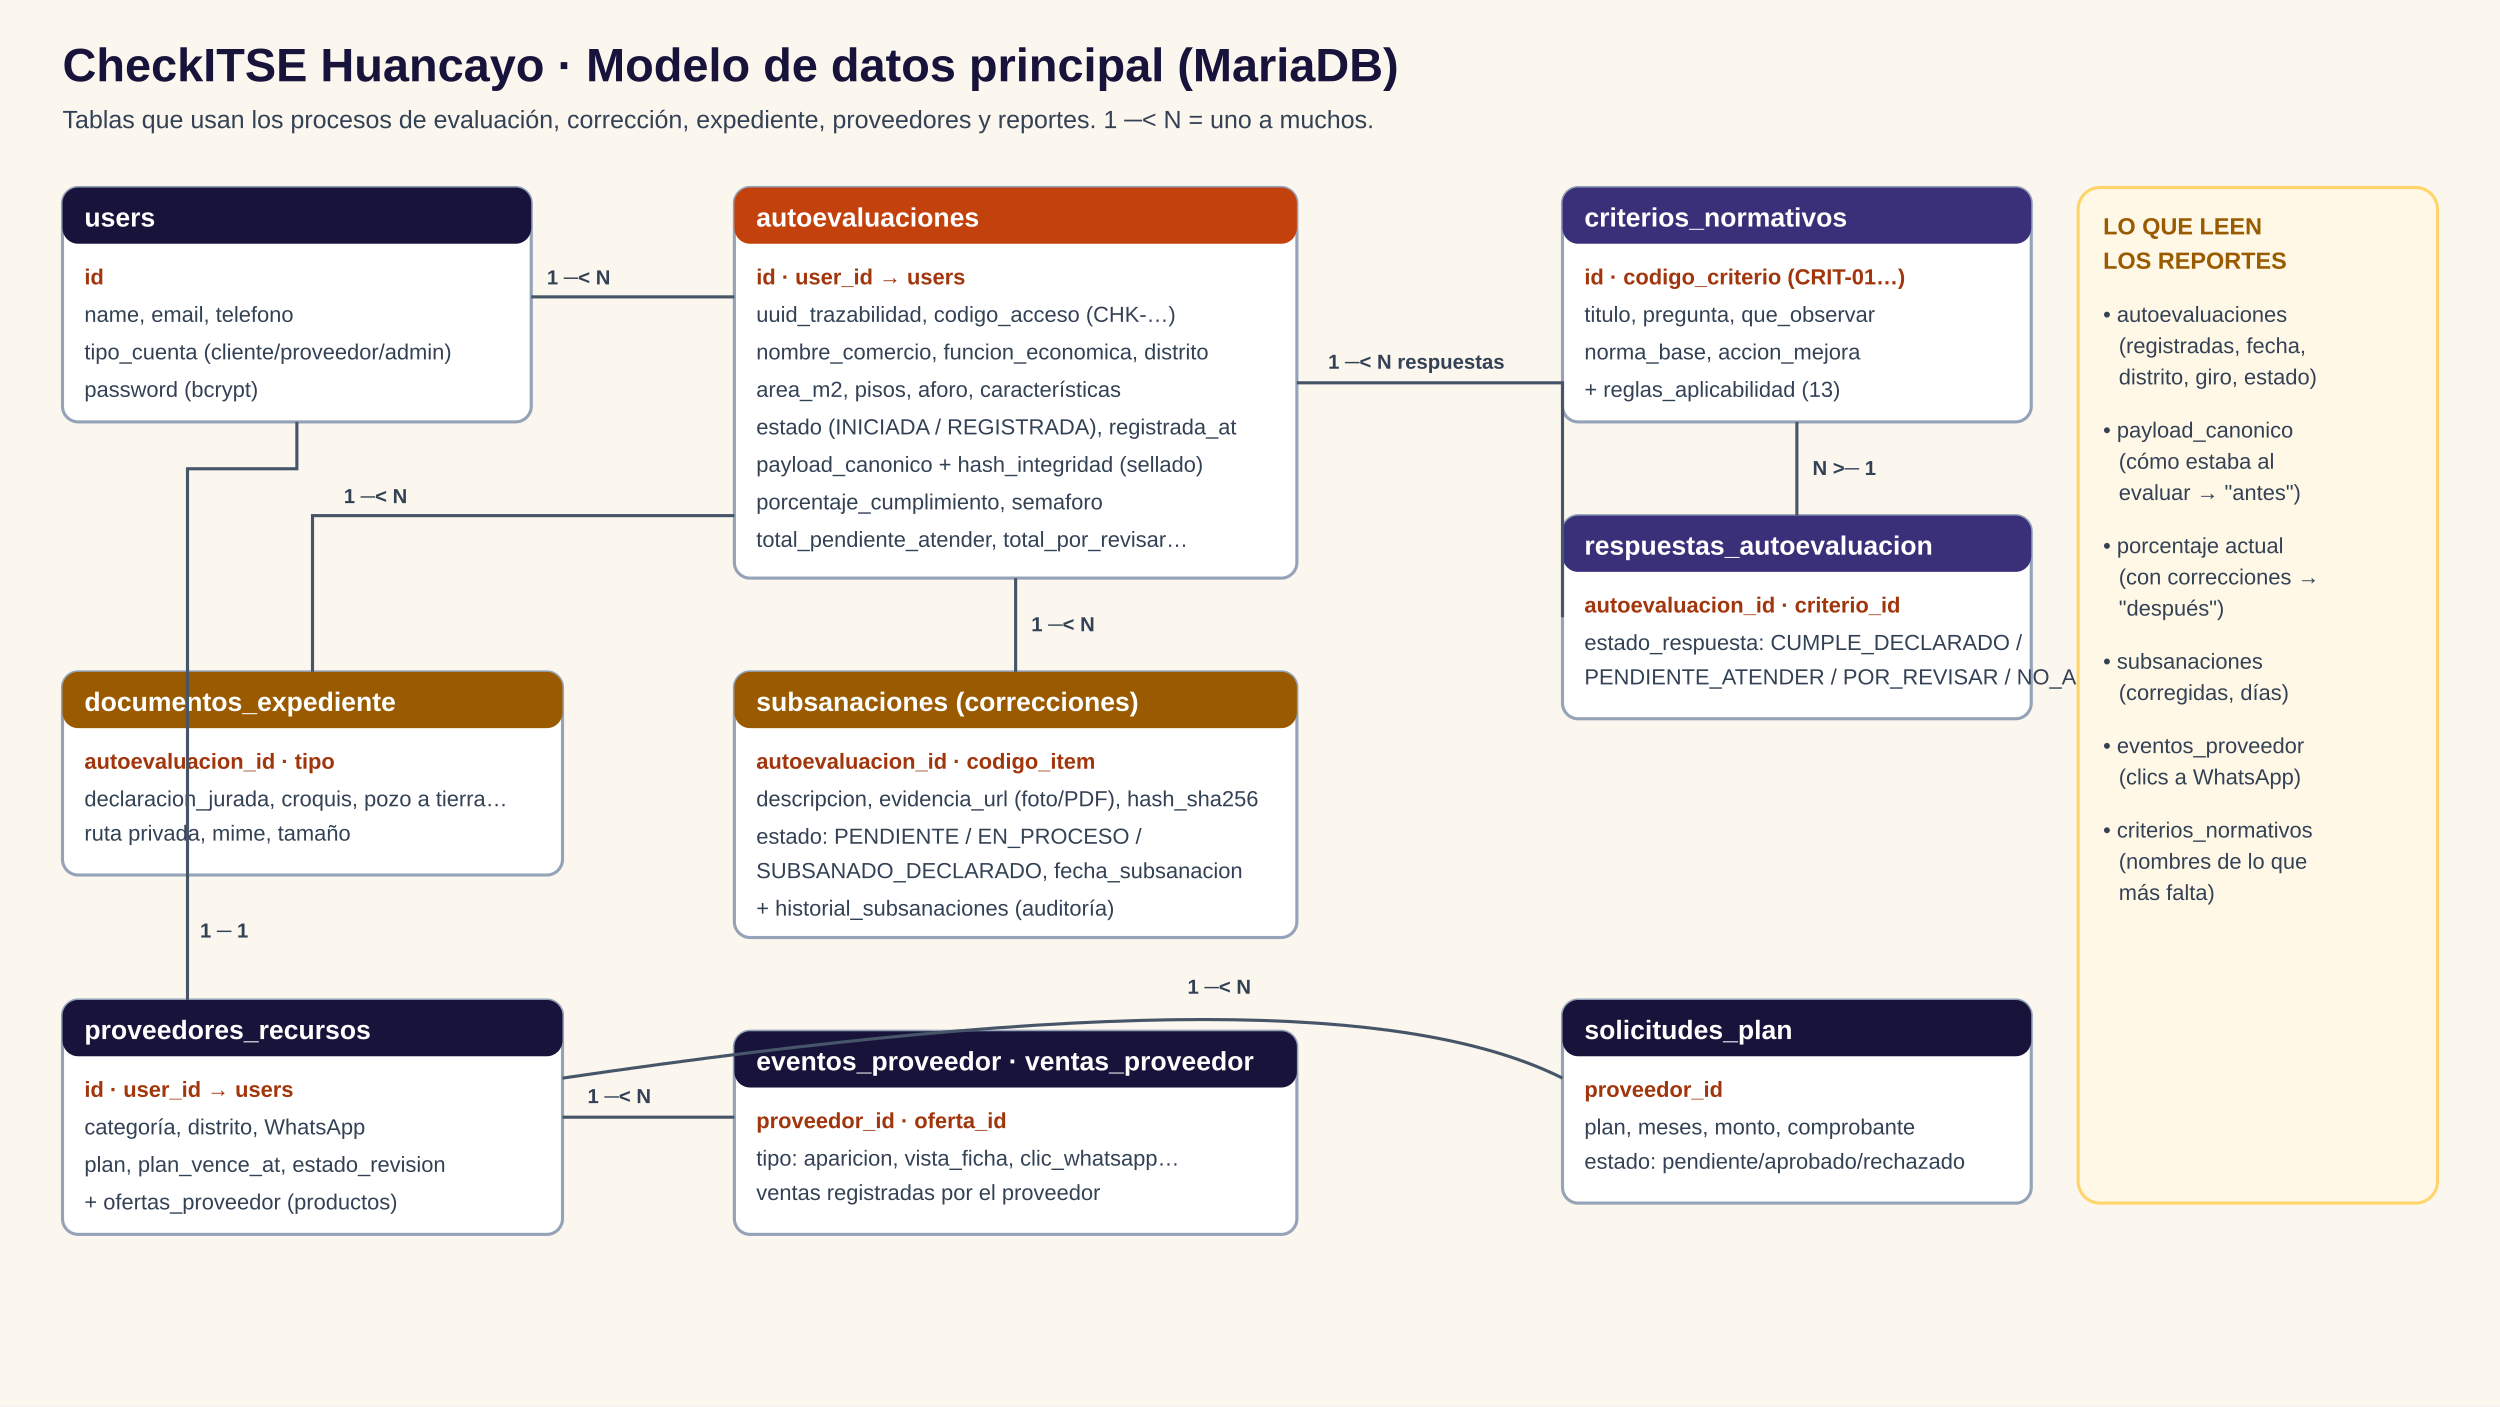
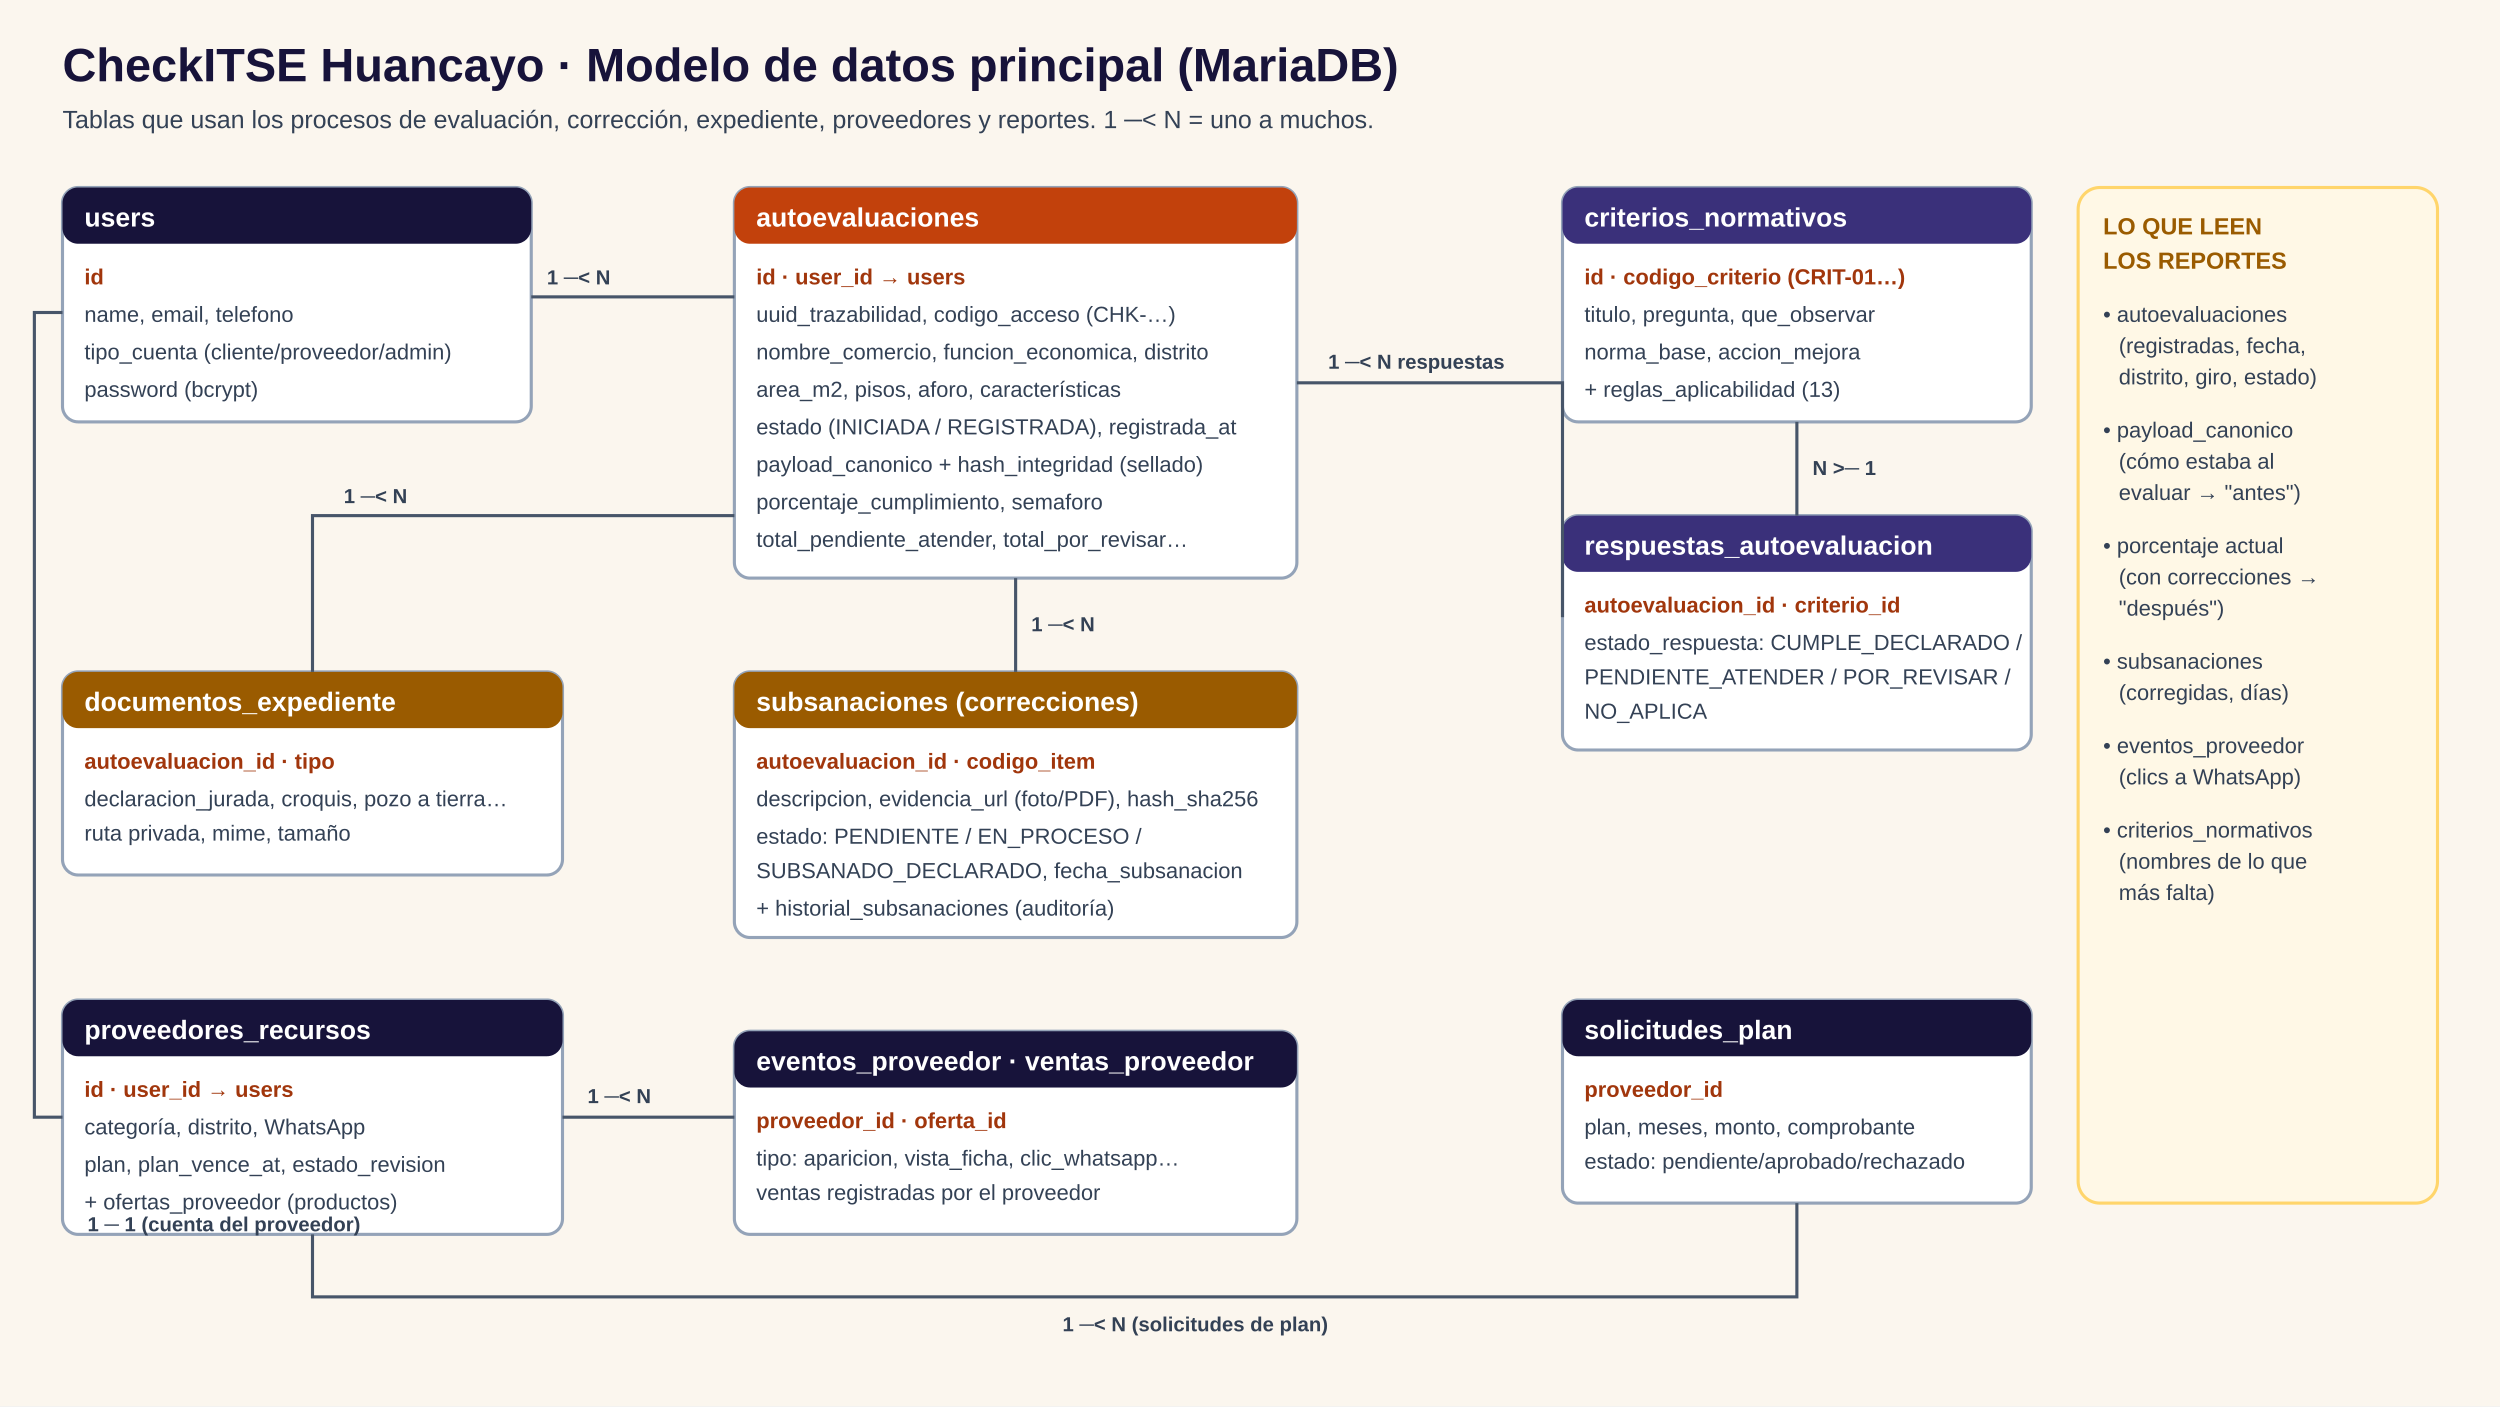
<svg xmlns="http://www.w3.org/2000/svg" viewBox="0 0 1600 900" width="1600" height="900" font-family="Segoe UI, Arial, sans-serif">
  <defs>
    <style>
      .tabla{fill:#fff;stroke:#94a3b8;stroke-width:2}
      .cab{font-size:17px;font-weight:800;fill:#fff}
      .c{font-size:14px;fill:#334155}
      .k{font-size:14px;fill:#a1360c;font-weight:700}
      .rel{stroke:#475569;stroke-width:2;fill:none}
      .et{font-size:13px;fill:#334155;font-weight:600}
    </style>
  </defs>
  <rect width="1600" height="900" fill="#fbf6ee" />
  <text x="40" y="52" font-size="30" font-weight="800" fill="#17133a">CheckITSE Huancayo · Modelo de datos principal (MariaDB)</text>
  <text x="40" y="82" font-size="16" fill="#334155">Tablas que usan los procesos de evaluación, corrección, expediente, proveedores y reportes. 1 ─&lt; N = uno a muchos.</text>
  <g transform="translate(40 120)">
    <rect width="300" height="150" rx="10" class="tabla" />
    <rect width="300" height="36" rx="10" fill="#17133a" />
    <text x="14" y="25" class="cab">users</text>
    <text x="14" y="62" class="k">id</text>
    <text x="14" y="86" class="c">name, email, telefono</text>
    <text x="14" y="110" class="c">tipo_cuenta (cliente/proveedor/admin)</text>
    <text x="14" y="134" class="c">password (bcrypt)</text>
  </g>
  <g transform="translate(470 120)">
    <rect width="360" height="250" rx="10" class="tabla" />
    <rect width="360" height="36" rx="10" fill="#c2410c" />
    <text x="14" y="25" class="cab">autoevaluaciones</text>
    <text x="14" y="62" class="k">id · user_id → users</text>
    <text x="14" y="86" class="c">uuid_trazabilidad, codigo_acceso (CHK-…)</text>
    <text x="14" y="110" class="c">nombre_comercio, funcion_economica, distrito</text>
    <text x="14" y="134" class="c">area_m2, pisos, aforo, características</text>
    <text x="14" y="158" class="c">estado (INICIADA / REGISTRADA), registrada_at</text>
    <text x="14" y="182" class="c">payload_canonico + hash_integridad (sellado)</text>
    <text x="14" y="206" class="c">porcentaje_cumplimiento, semaforo</text>
    <text x="14" y="230" class="c">total_pendiente_atender, total_por_revisar…</text>
  </g>
  <g transform="translate(1000 120)">
    <rect width="300" height="150" rx="10" class="tabla" />
    <rect width="300" height="36" rx="10" fill="#3a307a" />
    <text x="14" y="25" class="cab">criterios_normativos</text>
    <text x="14" y="62" class="k">id · codigo_criterio (CRIT-01…)</text>
    <text x="14" y="86" class="c">titulo, pregunta, que_observar</text>
    <text x="14" y="110" class="c">norma_base, accion_mejora</text>
    <text x="14" y="134" class="c">+ reglas_aplicabilidad (13)</text>
  </g>
  <g transform="translate(1000 330)">
-     <rect width="300" height="130" rx="10" class="tabla" />
+     <rect width="300" height="150" rx="10" class="tabla" />
    <rect width="300" height="36" rx="10" fill="#3a307a" />
    <text x="14" y="25" class="cab">respuestas_autoevaluacion</text>
    <text x="14" y="62" class="k">autoevaluacion_id · criterio_id</text>
    <text x="14" y="86" class="c">estado_respuesta: CUMPLE_DECLARADO /</text>
-     <text x="14" y="108" class="c">PENDIENTE_ATENDER / POR_REVISAR / NO_APLICA</text>
+     <text x="14" y="108" class="c">PENDIENTE_ATENDER / POR_REVISAR /</text>
+     <text x="14" y="130" class="c">NO_APLICA</text>
  </g>
  <g transform="translate(470 430)">
    <rect width="360" height="170" rx="10" class="tabla" />
    <rect width="360" height="36" rx="10" fill="#9a5b00" />
    <text x="14" y="25" class="cab">subsanaciones (correcciones)</text>
    <text x="14" y="62" class="k">autoevaluacion_id · codigo_item</text>
    <text x="14" y="86" class="c">descripcion, evidencia_url (foto/PDF), hash_sha256</text>
    <text x="14" y="110" class="c">estado: PENDIENTE / EN_PROCESO /</text>
    <text x="14" y="132" class="c">SUBSANADO_DECLARADO, fecha_subsanacion</text>
    <text x="14" y="156" class="c">+ historial_subsanaciones (auditoría)</text>
  </g>
  <g transform="translate(40 430)">
    <rect width="320" height="130" rx="10" class="tabla" />
    <rect width="320" height="36" rx="10" fill="#9a5b00" />
    <text x="14" y="25" class="cab">documentos_expediente</text>
    <text x="14" y="62" class="k">autoevaluacion_id · tipo</text>
    <text x="14" y="86" class="c">declaracion_jurada, croquis, pozo a tierra…</text>
    <text x="14" y="108" class="c">ruta privada, mime, tamaño</text>
  </g>
  <g transform="translate(40 640)">
    <rect width="320" height="150" rx="10" class="tabla" />
    <rect width="320" height="36" rx="10" fill="#17133a" />
    <text x="14" y="25" class="cab">proveedores_recursos</text>
    <text x="14" y="62" class="k">id · user_id → users</text>
    <text x="14" y="86" class="c">categoría, distrito, WhatsApp</text>
    <text x="14" y="110" class="c">plan, plan_vence_at, estado_revision</text>
    <text x="14" y="134" class="c">+ ofertas_proveedor (productos)</text>
  </g>
  <g transform="translate(470 660)">
    <rect width="360" height="130" rx="10" class="tabla" />
    <rect width="360" height="36" rx="10" fill="#17133a" />
    <text x="14" y="25" class="cab">eventos_proveedor · ventas_proveedor</text>
    <text x="14" y="62" class="k">proveedor_id · oferta_id</text>
    <text x="14" y="86" class="c">tipo: aparicion, vista_ficha, clic_whatsapp…</text>
    <text x="14" y="108" class="c">ventas registradas por el proveedor</text>
  </g>
  <g transform="translate(1000 640)">
    <rect width="300" height="130" rx="10" class="tabla" />
    <rect width="300" height="36" rx="10" fill="#17133a" />
    <text x="14" y="25" class="cab">solicitudes_plan</text>
    <text x="14" y="62" class="k">proveedor_id</text>
    <text x="14" y="86" class="c">plan, meses, monto, comprobante</text>
    <text x="14" y="108" class="c">estado: pendiente/aprobado/rechazado</text>
  </g>
  <path class="rel" d="M340 190 H470" />
  <text x="350" y="182" class="et">1 ─&lt; N</text>
  <path class="rel" d="M830 245 H1000 V395" />
  <text x="850" y="236" class="et">1 ─&lt; N respuestas</text>
  <path class="rel" d="M1150 270 V330" />
  <text x="1160" y="304" class="et">N &gt;─ 1</text>
  <path class="rel" d="M650 370 V430" />
  <text x="660" y="404" class="et">1 ─&lt; N</text>
  <path class="rel" d="M470 330 H200 V430" />
  <text x="220" y="322" class="et">1 ─&lt; N</text>
-   <path class="rel" d="M190 270 V300 H120 V640" />
-   <text x="128" y="600" class="et">1 ─ 1</text>
+   <path class="rel" d="M40 200 H22 V715 H40" />
+   <text x="56" y="788" class="et">1 ─ 1 (cuenta del proveedor)</text>
  <path class="rel" d="M360 715 H470" />
  <text x="376" y="706" class="et">1 ─&lt; N</text>
-   <path class="rel" d="M360 690 C700 640 900 640 1000 690" />
-   <text x="760" y="636" class="et">1 ─&lt; N</text>
+   <path class="rel" d="M200 790 V830 H1150 V770" />
+   <text x="680" y="852" class="et">1 ─&lt; N (solicitudes de plan)</text>
  <rect x="1330" y="120" width="230" height="650" rx="14" fill="#fff8e6" stroke="#ffd56b" stroke-width="2" />
  <text x="1346" y="150" font-size="15" font-weight="800" fill="#9a5b00">LO QUE LEEN</text>
  <text x="1346" y="172" font-size="15" font-weight="800" fill="#9a5b00">LOS REPORTES</text>
  <g font-size="14" fill="#334155">
    <text x="1346" y="206">• autoevaluaciones</text>
    <text x="1356" y="226">(registradas, fecha,</text>
    <text x="1356" y="246">distrito, giro, estado)</text>
    <text x="1346" y="280">• payload_canonico</text>
    <text x="1356" y="300">(cómo estaba al</text>
    <text x="1356" y="320">evaluar → "antes")</text>
    <text x="1346" y="354">• porcentaje actual</text>
    <text x="1356" y="374">(con correcciones →</text>
    <text x="1356" y="394">"después")</text>
    <text x="1346" y="428">• subsanaciones</text>
    <text x="1356" y="448">(corregidas, días)</text>
    <text x="1346" y="482">• eventos_proveedor</text>
    <text x="1356" y="502">(clics a WhatsApp)</text>
    <text x="1346" y="536">• criterios_normativos</text>
    <text x="1356" y="556">(nombres de lo que</text>
    <text x="1356" y="576">más falta)</text>
  </g>
</svg>
